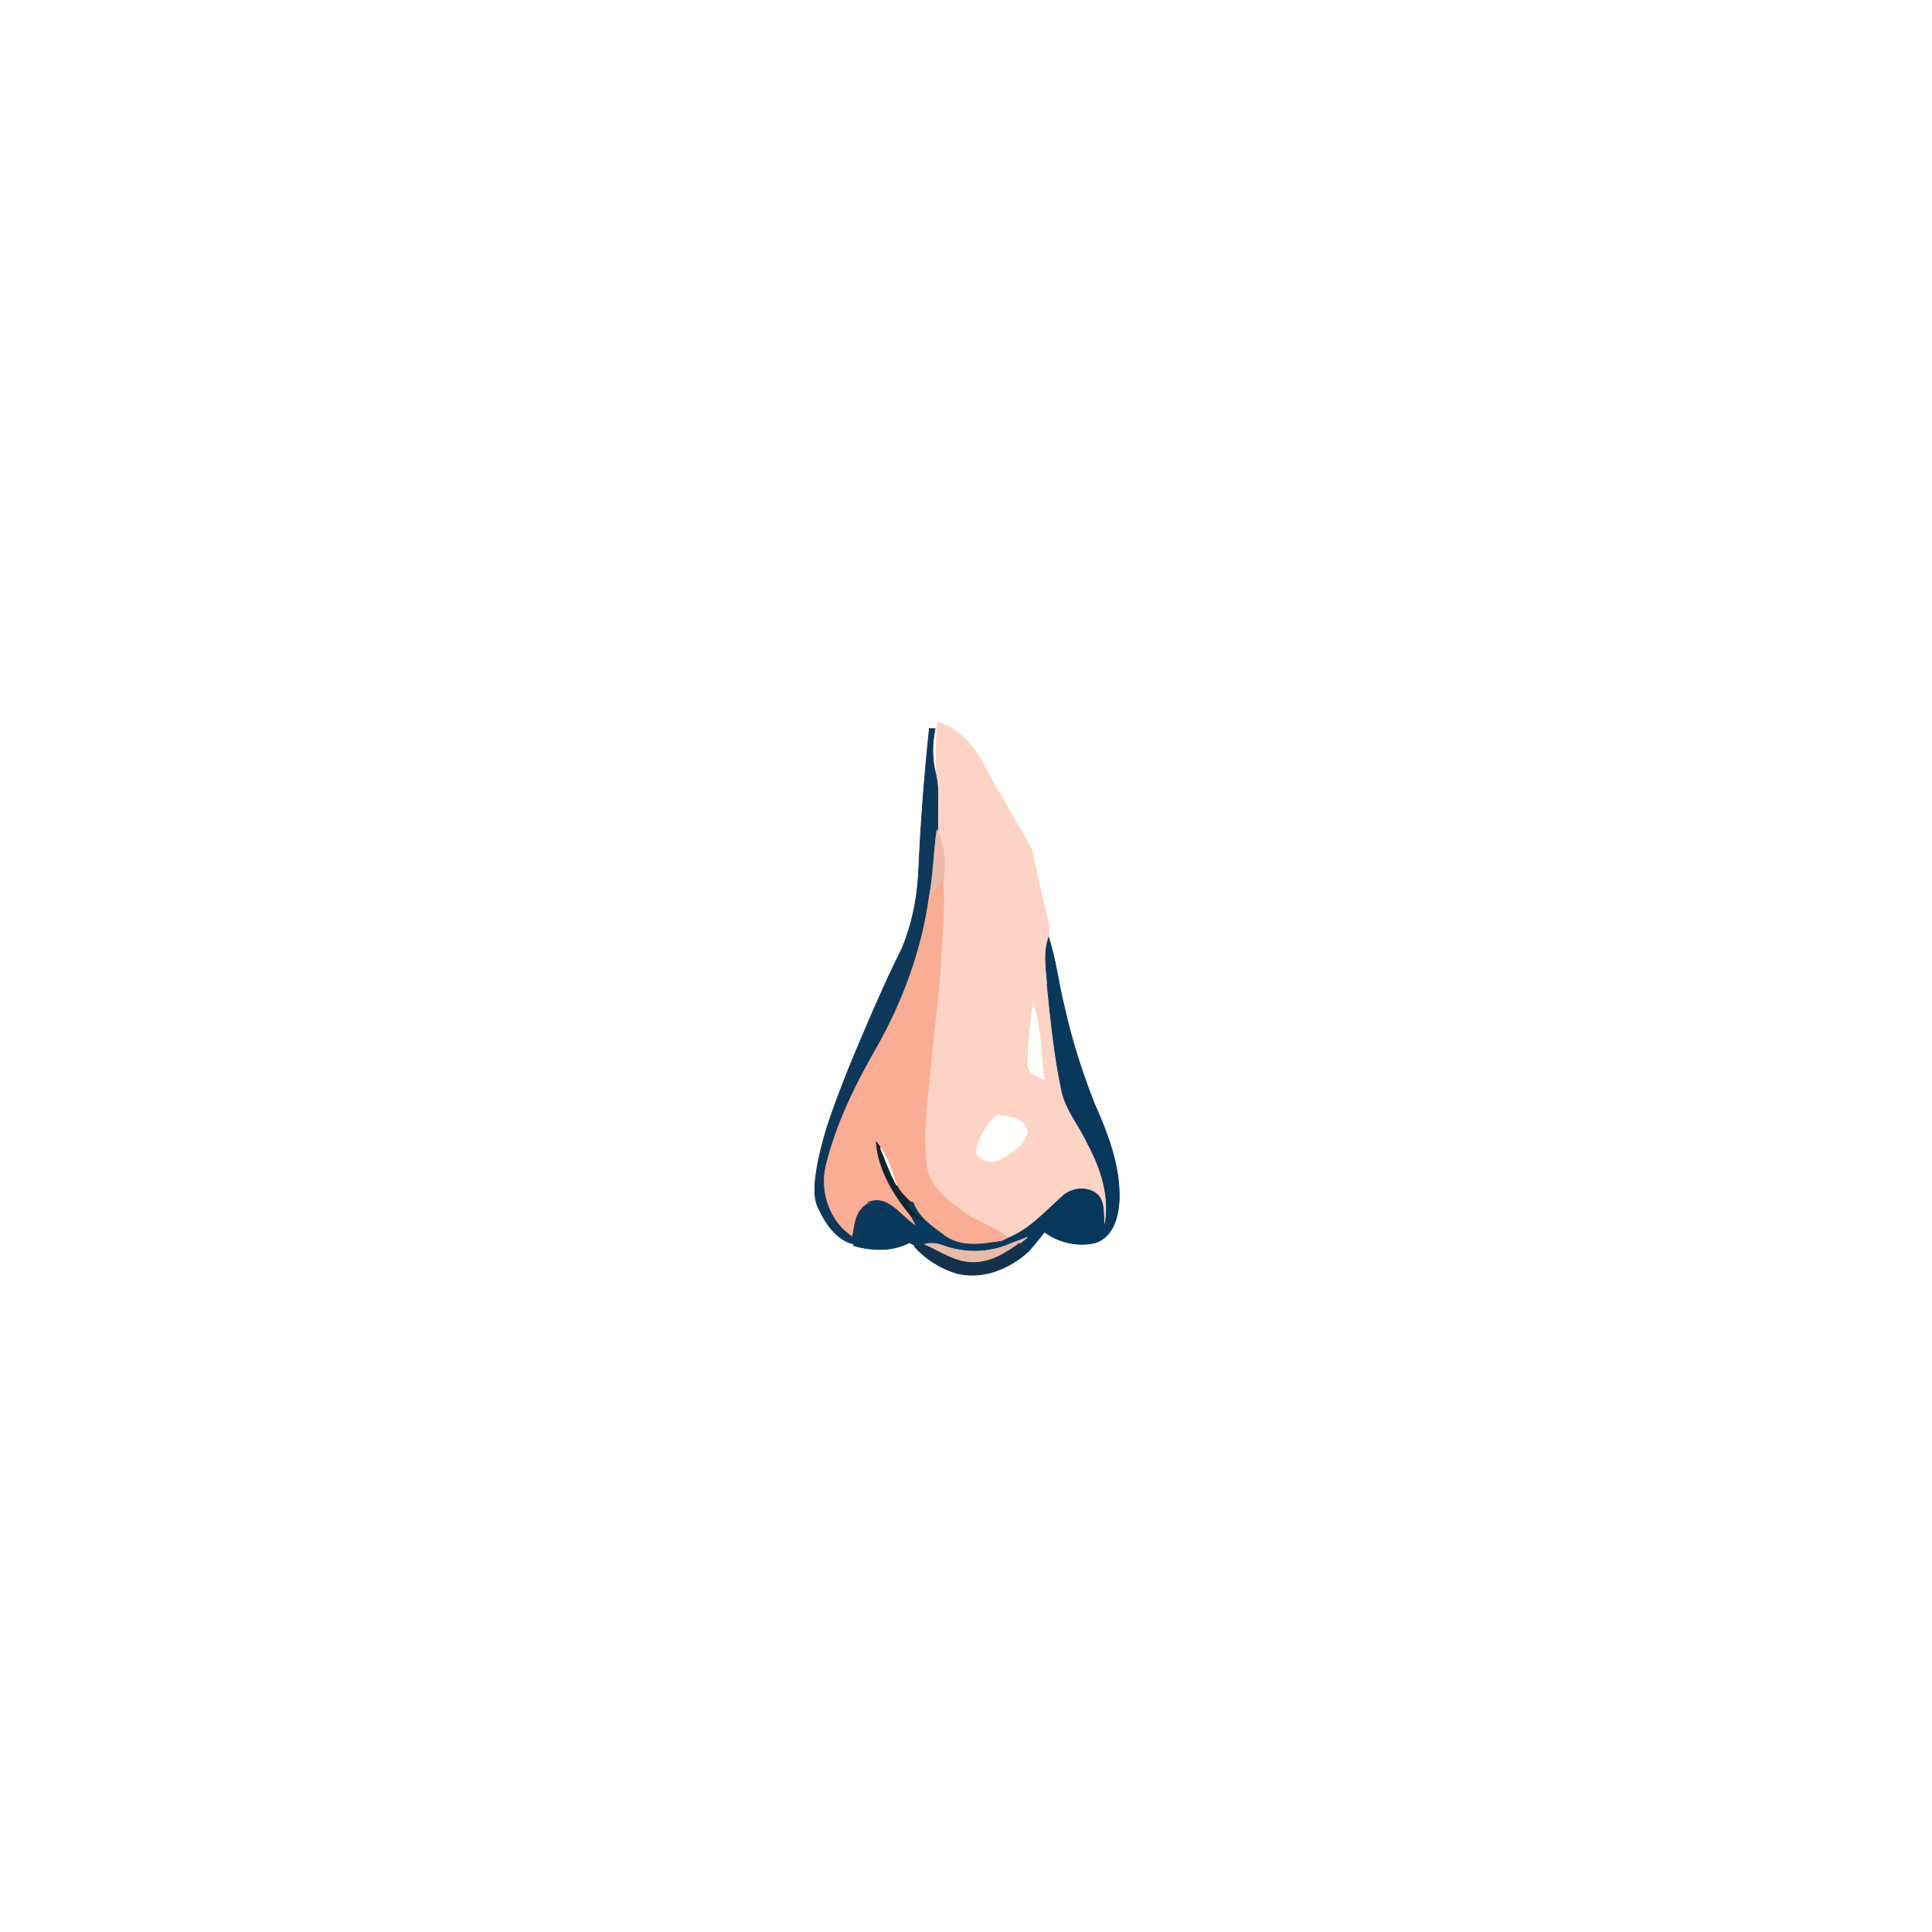
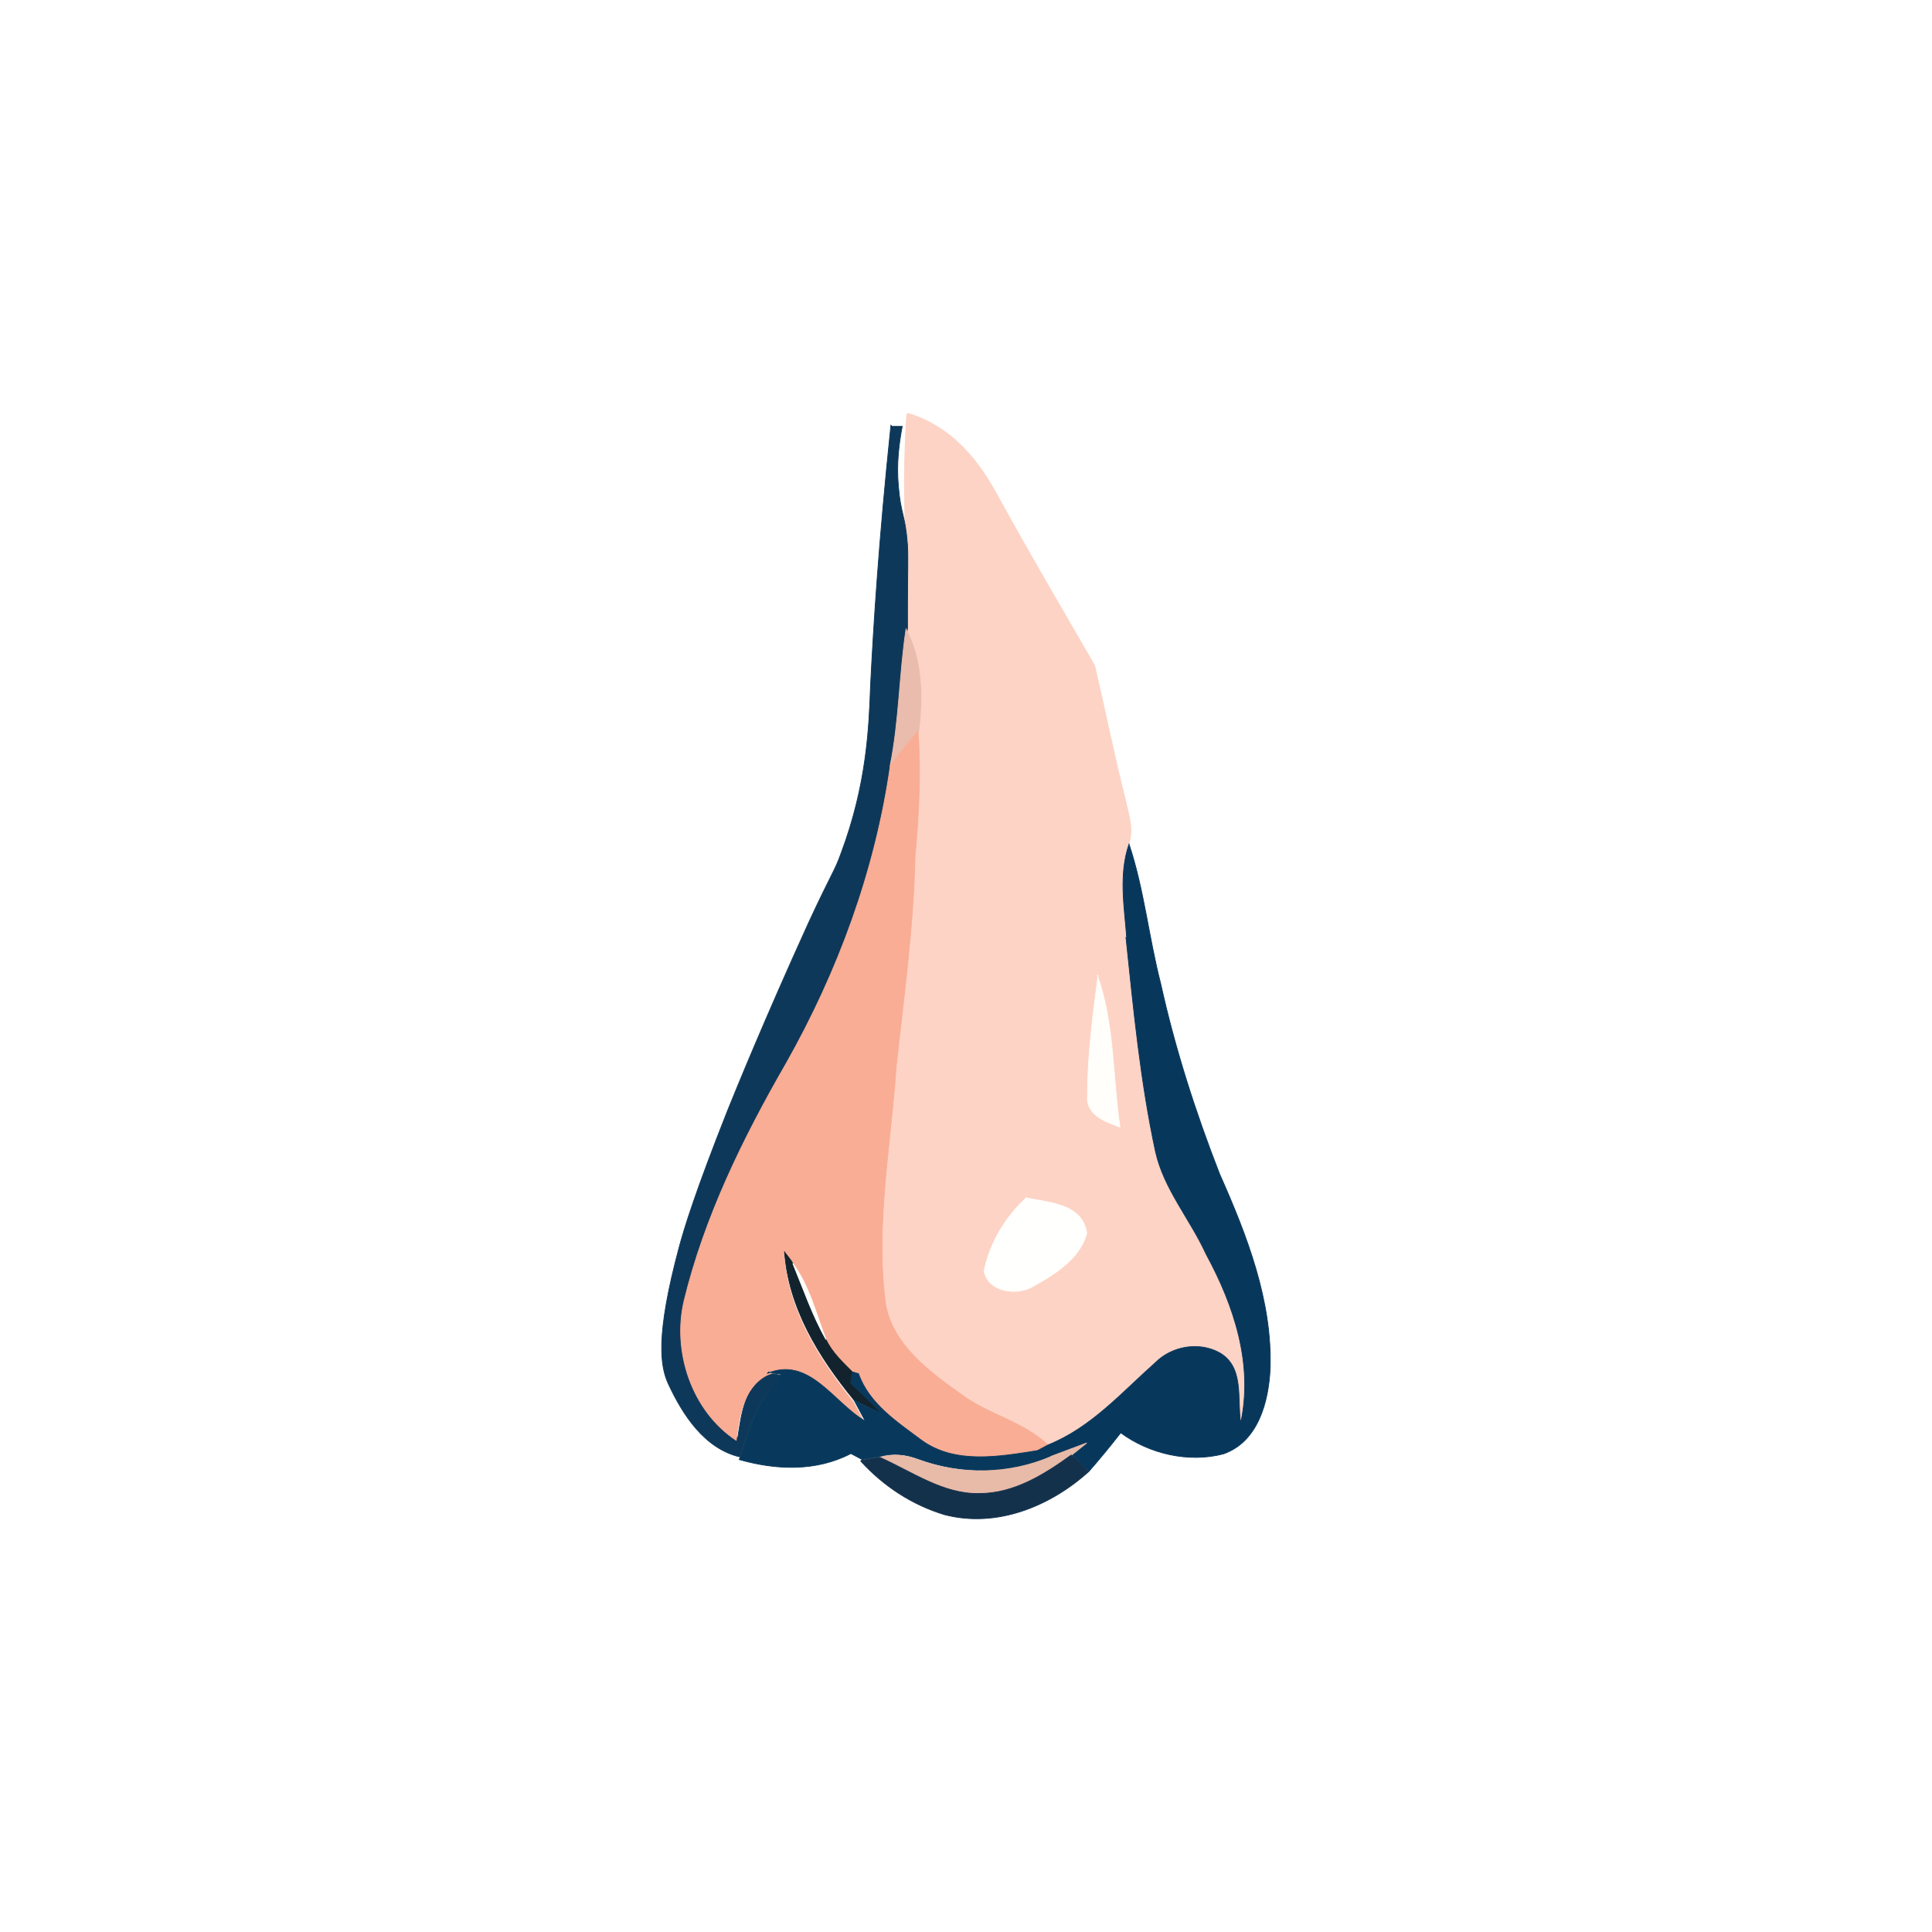
<svg xmlns="http://www.w3.org/2000/svg" id="Layer_1" version="1.1" viewBox="0 0 512 512">
  <defs>
    <style>
      .st0 {
-         fill: #e8baa8;
-         stroke: #e8baa8;
+         fill: #14314c;
+         stroke: #14314c;
      }

      .st0, .st1, .st2, .st3, .st4, .st5, .st6, .st7, .st8, .st9, .st10 {
        stroke-width: .2px;
      }

      .st1 {
+         fill: #f9ad95;
+         stroke: #f9ad95;
+       }
+ 
+       .st2 {
+         fill: #fdd3c5;
+         stroke: #fdd3c5;
+       }
+ 
+       .st3 {
+         fill: #12232d;
+         stroke: #12232d;
+       }
+ 
+       .st4 {
        fill: #fffefa;
        stroke: #fffefa;
      }

-       .st2 {
-         fill: #12232d;
-         stroke: #12232d;
-       }
- 
-       .st3 {
-         fill: #fdd3c5;
-         stroke: #fdd3c5;
-       }
- 
-       .st4 {
-         fill: #f9ad95;
-         stroke: #f9ad95;
-       }
- 
      .st5 {
-         fill: #e9bcad;
-         stroke: #e9bcad;
+         fill: #0e3859;
+         stroke: #0e3859;
      }

      .st6 {
+         fill: #fffffd;
+         stroke: #fffffd;
+       }
+ 
+       .st7 {
+         fill: #08395c;
+         stroke: #08395c;
+       }
+ 
+       .st8 {
+         fill: #e8baa8;
+         stroke: #e8baa8;
+       }
+ 
+       .st9 {
        fill: #08375c;
        stroke: #08375c;
      }

-       .st7 {
-         fill: #14314c;
-         stroke: #14314c;
-       }
- 
-       .st8 {
-         fill: #08395c;
-         stroke: #08395c;
-       }
- 
-       .st9 {
-         fill: #0e3859;
-         stroke: #0e3859;
-       }
- 
      .st10 {
-         fill: #fffffd;
-         stroke: #fffffd;
+         fill: #e9bcad;
+         stroke: #e9bcad;
      }
    </style>
  </defs>
-   <path class="st3" d="M248.6,191.4c.4.1,1,.3,1.7.6,6,2.6,8.9,8,10.7,11.3,3.4,6.2,7.5,13.2,12.3,21.5,1.4,6,2.6,12,4.1,17.9.4,1.9,1.1,3.8.4,5.8-1.4,4-.6,8.3-.3,12.5,1,9.5,1.9,19,3.9,28.3,1.1,5,4.6,9,6.7,13.6,3.7,6.8,6.3,14.6,4.6,22.4-.5-3.2.5-7.4-2.8-9.3-2.8-1.4-6.3-.8-8.5,1.3-4.5,3.9-8.5,8.6-14.2,10.9-3.2-3.3-8-4.1-11.6-6.8-4.2-3-9-6.4-10-11.9-1.4-10.5.8-21,1.4-31.5,1-9.3,2.3-18.6,2.5-27.9.5-5.5.8-11.1.4-16.6.5-4.6.6-9.3-1.7-13.5,0-1.9.1-3.7,0-5.6v-5.4c0-2.7-.1-5.6-.1-8.5,0-3.1.1-6.1.3-9Z" />
-   <path class="st9" d="M246.4,193.1c.3,0,1,0,1.4,0-.4,2.1-.8,4.9-.5,8,.3,3.6.9,3.7,1.2,7.7.1,1.8,0,3.9,0,8.2,0,1.2,0,2.1,0,2.8-.9,6-.9,12.1-2.1,18.1-2,13.9-6.9,27.2-13.8,39.4-5.6,9.9-10.8,20.2-13.5,31.4-1.6,6.8,1,14.6,6.9,18.5.5-3.2.9-6.9,4-8.6.4,0,1.3.2,1.7.3-2.8,3-4.3,6.9-5.4,10.8-4.7-1.1-7.6-5.6-9.5-9.7-1-2.2-1.8-6.1,1.5-18.3.6-2.2,2-6.9,6.4-18,1.1-2.7,4.7-11.6,10.7-24.8,3.2-6.9,3.4-6.7,4.3-9.2,3.4-9.1,3.7-16.6,3.9-22.2.4-8,1.1-19.2,2.7-34.5Z" />
-   <path class="st5" d="M246.2,238.1c1.2-6,1.2-12.1,2.1-18.1,2.2,4.2,2.2,8.9,1.7,13.5-1.2,1.6-2.5,3.1-3.7,4.6Z" />
-   <path class="st4" d="M246.2,238.1c1.2-1.6,2.5-3.1,3.7-4.6.4,5.6.1,11.1-.4,16.6-.2,9.4-1.5,18.7-2.5,27.9-.7,10.5-2.8,21-1.4,31.5,1,5.4,5.8,8.9,10,11.9,3.6,2.7,8.3,3.6,11.6,6.8l-1.5.8c-5.1.8-11,1.9-15.5-1.4-3.2-2.4-6.9-4.8-8.3-8.8-.2,0-.6-.2-.8-.2-1.3-1.3-2.7-2.6-3.5-4.3-1.3-3.4-2.1-7.1-4.4-10.1-.3-.4-.9-1.1-1.1-1.5.5,7.5,4.6,14,9.2,19.7l1.5,2.8c-4.2-2.3-7.4-8.8-13-6.3-3.1,1.7-3.6,5.5-4,8.6-5.9-3.9-8.5-11.8-6.9-18.5,2.7-11.1,7.8-21.5,13.5-31.4,6.9-12.2,11.8-25.5,13.8-39.4Z" />
-   <path class="st6" d="M277.6,261c-.3-4.1-1.1-8.4.3-12.5,2,6,2.6,12.3,4.2,18.5,1.9,8.6,4.6,17,7.8,25.2,3.6,8.1,7,16.8,6.7,25.8-.2,4.4-1.6,9.7-6.2,11.3-4.6,1.2-9.8,0-13.6-2.8-1.4,1.8-2.8,3.5-4.2,5.1-.6-.5-1.7-1.6-2.3-2.2.5-.4,1.5-1.2,2-1.6-1.6.6-3.2,1.2-4.8,1.8-.4-.2-1.3-.6-1.8-.7l1.5-.8c5.7-2.3,9.7-6.9,14.2-10.9,2.2-2.2,5.8-2.8,8.5-1.3,3.3,1.9,2.3,6.1,2.8,9.3,1.7-7.8-.9-15.6-4.6-22.4-2.1-4.6-5.6-8.6-6.7-13.6-2-9.3-2.9-18.8-3.9-28.3Z" />
-   <path class="st1" d="M273.7,265.9c2.3,6.4,2,13.4,3,20.1-1.9-.7-4.5-1.6-4.3-4.1,0-5.4.7-10.7,1.4-16Z" />
-   <path class="st10" d="M264.2,295.4c3,.7,7.5.7,8.1,4.7-.9,3.4-4.3,5.5-7.2,7.1-2.1,1.2-5.9.7-6.4-2.1.8-3.8,2.8-7.1,5.6-9.7Z" />
-   <path class="st2" d="M232.2,302.6c.3.4.9,1.1,1.1,1.5,1.4,3.4,2.5,6.9,4.4,10.1.8,1.7,2.2,3,3.5,4.3,0,.4-.1,1.2-.2,1.5,1.4,1.3,2.8,2.7,4.1,4-1.2-.6-2.5-1.2-3.7-1.8-4.6-5.6-8.7-12.2-9.2-19.7Z" />
-   <path class="st1" d="M233.3,304.1c2.2,3,3.1,6.7,4.4,10.1-1.8-3.2-3-6.7-4.4-10.1Z" />
-   <path class="st8" d="M229.9,318.7c5.6-2.4,8.9,4,13,6.3l-1.5-2.8c1.2.7,2.4,1.2,3.7,1.8-1.4-1.4-2.7-2.7-4.1-4,0-.4.1-1.2.2-1.5.2,0,.6.2.8.2,1.4,4,5.1,6.4,8.3,8.8,4.5,3.3,10.4,2.2,15.5,1.4.4.2,1.3.6,1.8.7-5.5,2.5-12,2.5-17.7.4-1.6-.6-3.3-.8-5-.3-.6.1-1.8.3-2.4.4-.4-.2-1.1-.6-1.5-.8-4.6,2.4-9.9,2.2-14.8.8l.2-.5c1.1-3.9,2.6-7.7,5.4-10.8-.4,0-1.3-.2-1.7-.3Z" />
-   <path class="st0" d="M267.5,329.7c1.6-.6,3.2-1.2,4.8-1.8-.5.4-1.5,1.2-2,1.6-3.6,2.6-7.6,5.1-12.2,5.1-4.9.2-9-2.9-13.2-4.8,1.7-.5,3.4-.3,5,.3,5.7,2.1,12.1,2,17.7-.4Z" />
-   <path class="st7" d="M242.4,330.2c.6-.1,1.8-.3,2.4-.4,4.3,1.9,8.4,4.9,13.2,4.8,4.6,0,8.6-2.5,12.2-5.1.6.5,1.7,1.6,2.3,2.2-5.1,4.6-12.2,7.5-19.1,5.7-4.3-1.3-8.1-3.8-11.1-7.1Z" />
+   <path class="st2" d="M240.7,109.6c.8.2,2,.6,3.4,1.2,12,5.2,17.8,16,21.4,22.6,6.8,12.4,15,26.4,24.6,43,2.8,12,5.2,24,8.2,35.8.8,3.8,2.2,7.6.8,11.6-2.8,8-1.2,16.6-.6,25,2,19,3.8,38,7.8,56.6,2.2,10,9.2,18,13.4,27.2,7.4,13.6,12.6,29.2,9.2,44.8-1-6.4,1-14.8-5.6-18.6-5.6-2.8-12.6-1.6-17,2.6-9,7.8-17,17.2-28.4,21.8-6.4-6.6-16-8.2-23.2-13.6-8.4-6-18-12.8-20-23.8-2.8-21,1.6-42,2.8-63,2-18.6,4.6-37.2,5-55.8,1-11,1.6-22.2.8-33.2,1-9.2,1.2-18.6-3.4-27,0-3.8.2-7.4,0-11.2v-10.8c0-5.4-.2-11.2-.2-17s.2-12.2.6-18l.4-.2Z" />
+   <path class="st5" d="M236.3,113h2.8c-.8,4.2-1.6,9.8-1,16,.6,7.2,1.8,7.4,2.4,15.4.2,3.6,0,7.8,0,16.4v5.6c-1.8,12-1.8,24.2-4.2,36.2-4,27.8-13.8,54.4-27.6,78.7-11.2,19.8-21.6,40.4-27,62.8-3.2,13.6,2,29.2,13.8,37,1-6.4,1.8-13.8,8-17.2.8,0,2.6.4,3.4.6-5.6,6-8.6,13.8-10.8,21.6-9.4-2.2-15.2-11.2-19-19.4-2-4.4-3.6-12.2,3-36.6,1.2-4.4,4-13.8,12.8-36,2.2-5.4,9.4-23.2,21.4-49.6,6.4-13.8,6.8-13.4,8.6-18.4,6.8-18.2,7.4-33.2,7.8-44.4.8-16,2.2-38.4,5.4-69l.2.2Z" />
+   <path class="st10" d="M235.9,202.9c2.4-12,2.4-24.2,4.2-36.2,4.4,8.4,4.4,17.8,3.4,27-2.4,3.2-5,6.2-7.4,9.2h-.2Z" />
+   <path class="st1" d="M235.9,202.9c2.4-3.2,5-6.2,7.4-9.2.8,11.2.2,22.2-.8,33.2-.4,18.8-3,37.4-5,55.8-1.4,21-5.6,42-2.8,63,2,10.8,11.6,17.8,20,23.8,7.2,5.4,16.6,7.2,23.2,13.6l-3,1.6c-10.2,1.6-22,3.8-31-2.8-6.4-4.8-13.8-9.6-16.6-17.6-.4,0-1.2-.4-1.6-.4-2.6-2.6-5.4-5.2-7-8.6-2.6-6.8-4.2-14.2-8.8-20.2-.6-.8-1.8-2.2-2.2-3,1,15,9.2,28,18.4,39.4l3,5.6c-8.4-4.6-14.8-17.6-26-12.6-6.2,3.4-7.2,11-8,17.2-11.8-7.8-17-23.6-13.8-37,5.4-22.2,15.6-43,27-62.8,13.8-24.4,23.6-51,27.6-78.7v-.2Z" />
+   <path class="st9" d="M298.6,248.7c-.6-8.2-2.2-16.8.6-25,4,12,5.2,24.6,8.4,37,3.8,17.2,9.2,34,15.6,50.4,7.2,16.2,14,33.6,13.4,51.6-.4,8.8-3.2,19.4-12.4,22.6-9.2,2.4-19.6,0-27.2-5.6-2.8,3.6-5.6,7-8.4,10.2-1.2-1-3.4-3.2-4.6-4.4,1-.8,3-2.4,4-3.2-3.2,1.2-6.4,2.4-9.6,3.6-.8-.4-2.6-1.2-3.6-1.4l3-1.6c11.4-4.6,19.4-13.8,28.4-21.8,4.4-4.4,11.6-5.6,17-2.6,6.6,3.8,4.6,12.2,5.6,18.6,3.4-15.6-1.8-31.2-9.2-44.8-4.2-9.2-11.2-17.2-13.4-27.2-4-18.6-5.8-37.6-7.8-56.6l.2.2Z" />
+   <path class="st4" d="M290.8,258.5c4.6,12.8,4,26.8,6,40.2-3.8-1.4-9-3.2-8.6-8.2,0-10.8,1.4-21.4,2.8-32h-.2Z" />
+   <path class="st6" d="M271.8,317.4c6,1.4,15,1.4,16.2,9.4-1.8,6.8-8.6,11-14.4,14.2-4.2,2.4-11.8,1.4-12.8-4.2,1.6-7.6,5.6-14.2,11.2-19.4h-.2Z" />
+   <path class="st3" d="M207.9,331.8c.6.8,1.8,2.2,2.2,3,2.8,6.8,5,13.8,8.8,20.2,1.6,3.4,4.4,6,7,8.6,0,.8-.2,2.4-.4,3,2.8,2.6,5.6,5.4,8.2,8-2.4-1.2-5-2.4-7.4-3.6-9.2-11.2-17.4-24.4-18.4-39.4v.2Z" />
+   <path class="st4" d="M210.1,334.8c4.4,6,6.2,13.4,8.8,20.2-3.6-6.4-6-13.4-8.8-20.2Z" />
+   <path class="st7" d="M203.3,364c11.2-4.8,17.8,8,26,12.6l-3-5.6c2.4,1.4,4.8,2.4,7.4,3.6-2.8-2.8-5.4-5.4-8.2-8,0-.8.2-2.4.4-3,.4,0,1.2.4,1.6.4,2.8,8,10.2,12.8,16.6,17.6,9,6.6,20.8,4.4,31,2.8.8.4,2.6,1.2,3.6,1.4-11,5-24,5-35.4.8-3.2-1.2-6.6-1.6-10-.6-1.2.2-3.6.6-4.8.8-.8-.4-2.2-1.2-3-1.6-9.2,4.8-19.8,4.4-29.6,1.6l.4-1c2.2-7.8,5.2-15.4,10.8-21.6-.8,0-2.6-.4-3.4-.6l-.4.4Z" />
+   <path class="st8" d="M278.4,386c3.2-1.2,6.4-2.4,9.6-3.6-1,.8-3,2.4-4,3.2-7.2,5.2-15.2,10.2-24.4,10.2-9.8.4-18-5.8-26.4-9.6,3.4-1,6.8-.6,10,.6,11.4,4.2,24.2,4,35.4-.8h-.2Z" />
+   <path class="st0" d="M228.3,387c1.2-.2,3.6-.6,4.8-.8,8.6,3.8,16.8,9.8,26.4,9.6,9.2,0,17.2-5,24.4-10.2,1.2,1,3.4,3.2,4.6,4.4-10.2,9.2-24.4,15-38.2,11.4-8.6-2.6-16.2-7.6-22.2-14.2l.2-.2Z" />
</svg>
